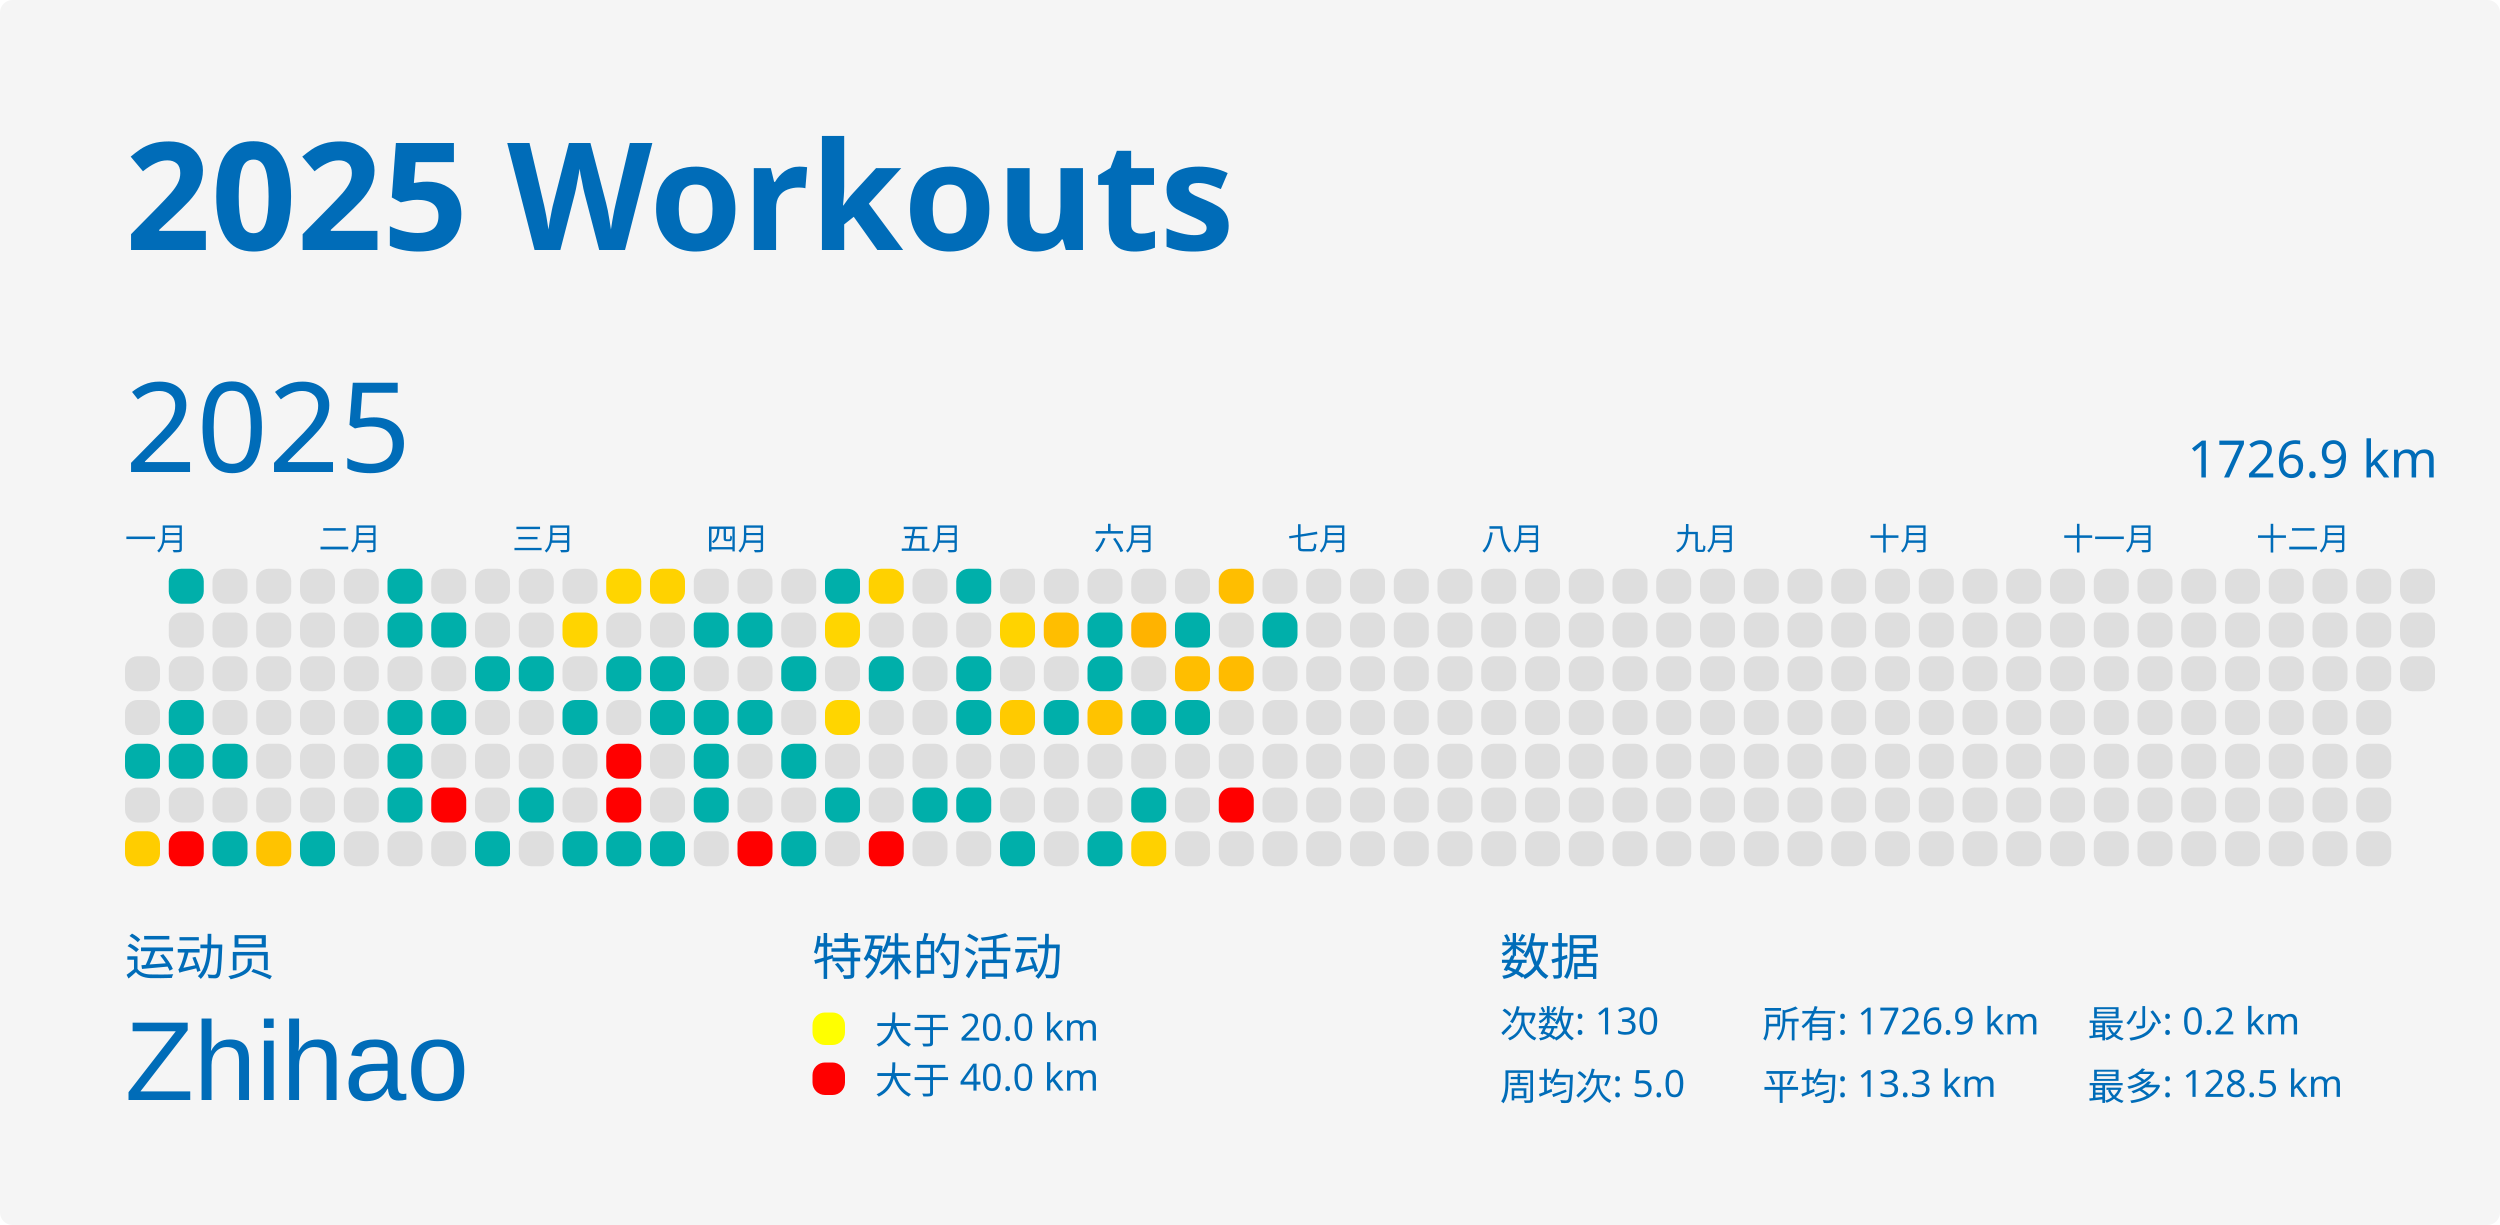
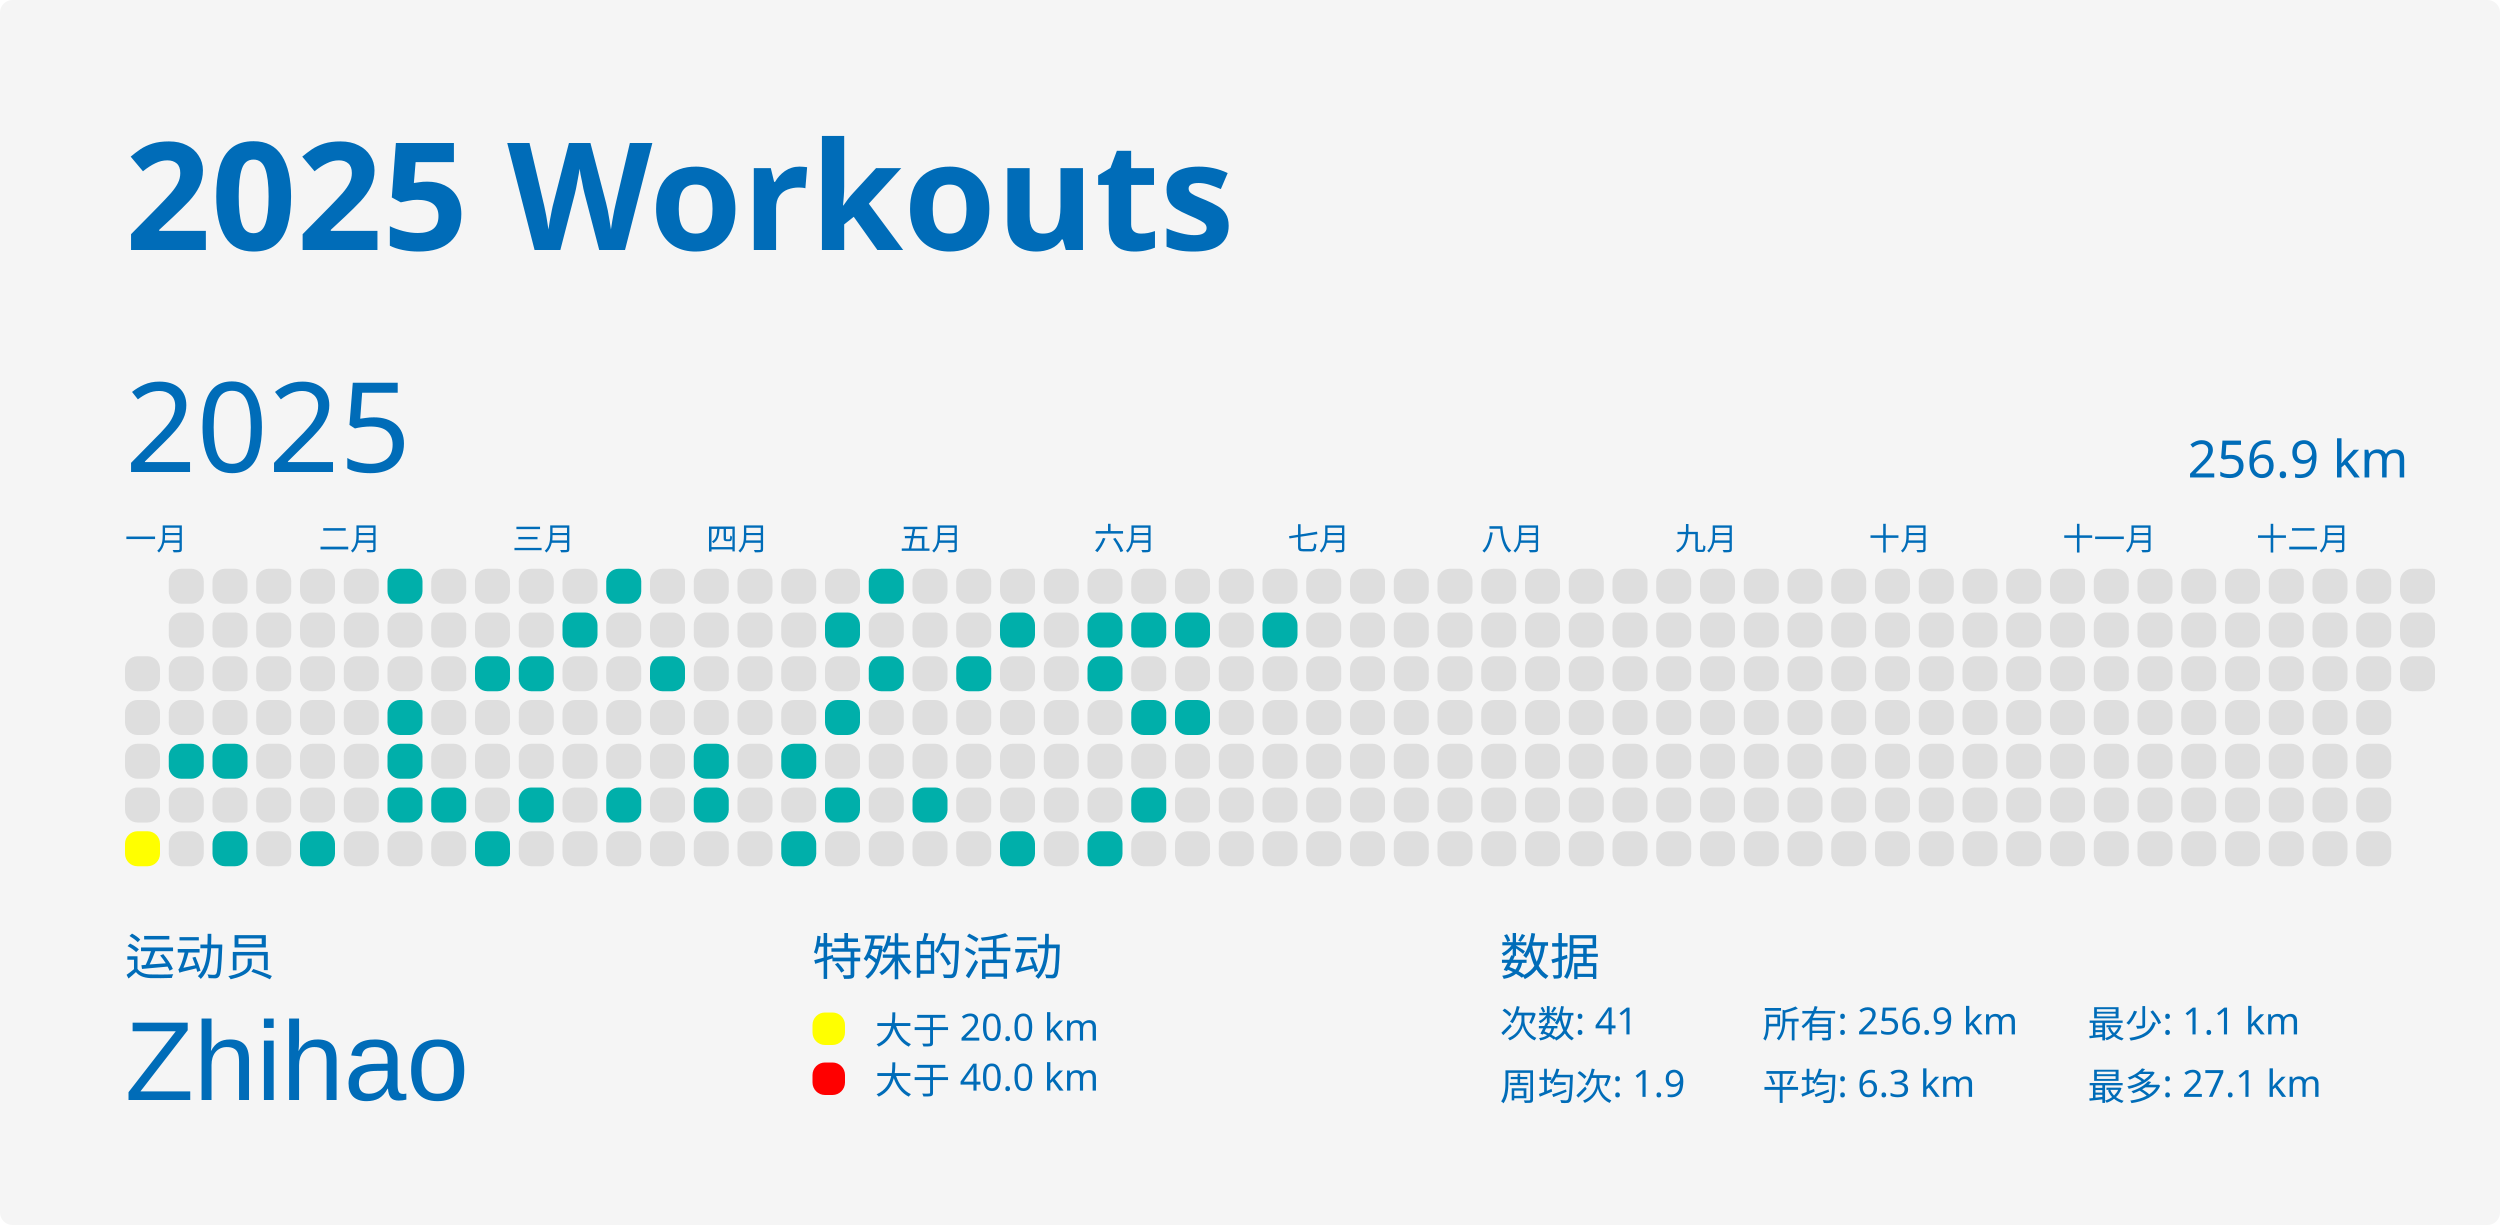
<svg xmlns="http://www.w3.org/2000/svg" baseProfile="full" height="98mm" version="1.1" viewBox="0,0,200,98" width="200mm">
  <defs />
  <rect fill="#f5f5f5" height="98" rx="1" ry="1" width="200" x="0" y="0" />
  <text fill="#006cb8" style="font-size:12px; font-family:MGI-Regular; font-weight:bold;" x="10" y="20">2025 Workouts</text>
  <text fill="#006cb8" style="font-size:4px; font-family:MGI-Regular" x="10" y="78">运动员</text>
  <text fill="#006cb8" style="font-size:9px; font-family:Arial" x="10" y="88">Zhihao</text>
  <text fill="#006cb8" style="font-size:4px; font-family:MGI-Regular" x="65" y="78">特殊的活动</text>
  <rect fill="yellow" height="2.6" rx="1" ry="1" width="2.6" x="65" y="81" />
  <text fill="#006cb8" style="font-size:3px; font-family:MGI-Regular" x="70" y="83.5">大于 20.0 km</text>
  <rect fill="red" height="2.6" rx="1" ry="1" width="2.6" x="65" y="85" />
  <text fill="#006cb8" style="font-size:3px; font-family:MGI-Regular" x="70" y="87.5">大于 40.0 km</text>
  <text fill="#006cb8" style="font-size:4px; font-family:MGI-Regular" x="120" y="78">数据</text>
-   <text fill="#006cb8" style="font-size:3px; font-family:MGI-Regular" x="120" y="83">次数: 130</text>
-   <text fill="#006cb8" style="font-size:3px; font-family:MGI-Regular" x="120" y="88">周均次: 5.0</text>
-   <text fill="#006cb8" style="font-size:3px; font-family:MGI-Regular" x="141" y="83">所有: 1726.9 km</text>
-   <text fill="#006cb8" style="font-size:3px; font-family:MGI-Regular" x="141" y="88">平均: 13.3 km</text>
-   <text fill="#006cb8" style="font-size:3px; font-family:MGI-Regular" x="167" y="83">最少: 0.2 km</text>
-   <text fill="#006cb8" style="font-size:3px; font-family:MGI-Regular" x="167" y="88">最多: 128.5 km</text>
+   <text fill="#006cb8" style="font-size:3px; font-family:MGI-Regular" x="120" y="83">次数: 41</text>
+   <text fill="#006cb8" style="font-size:3px; font-family:MGI-Regular" x="120" y="88">周均次: 1.9</text>
+   <text fill="#006cb8" style="font-size:3px; font-family:MGI-Regular" x="141" y="83">所有: 256.9 km</text>
+   <text fill="#006cb8" style="font-size:3px; font-family:MGI-Regular" x="141" y="88">平均: 6.3 km</text>
+   <text fill="#006cb8" style="font-size:3px; font-family:MGI-Regular" x="167" y="83">最少: 1.1 km</text>
+   <text fill="#006cb8" style="font-size:3px; font-family:MGI-Regular" x="167" y="88">最多: 27.1 km</text>
  <text dominant-baseline="hanging" fill="#006cb8" style="font-size:10.0px; font-family:MGI-Regular;" x="10" y="30">2025</text>
-   <text dominant-baseline="hanging" fill="#006cb8" style="font-size:4.125px; font-family:MGI-Regular;" x="175" y="35">1726.9 km</text>
+   <text dominant-baseline="hanging" fill="#006cb8" style="font-size:4.125px; font-family:MGI-Regular;" x="175" y="35">256.9 km</text>
  <text fill="#006cb8" style="font-size:2.5px; font-family:MGI-Regular" x="10.0" y="44">一月</text>
  <text fill="#006cb8" style="font-size:2.5px; font-family:MGI-Regular" x="25.5" y="44">二月</text>
  <text fill="#006cb8" style="font-size:2.5px; font-family:MGI-Regular" x="41.0" y="44">三月</text>
  <text fill="#006cb8" style="font-size:2.5px; font-family:MGI-Regular" x="56.5" y="44">四月</text>
  <text fill="#006cb8" style="font-size:2.5px; font-family:MGI-Regular" x="72.0" y="44">五月</text>
  <text fill="#006cb8" style="font-size:2.5px; font-family:MGI-Regular" x="87.5" y="44">六月</text>
  <text fill="#006cb8" style="font-size:2.5px; font-family:MGI-Regular" x="103.0" y="44">七月</text>
  <text fill="#006cb8" style="font-size:2.5px; font-family:MGI-Regular" x="118.5" y="44">八月</text>
  <text fill="#006cb8" style="font-size:2.5px; font-family:MGI-Regular" x="134.0" y="44">九月</text>
  <text fill="#006cb8" style="font-size:2.5px; font-family:MGI-Regular" x="149.5" y="44">十月</text>
  <text fill="#006cb8" style="font-size:2.5px; font-family:MGI-Regular" x="165.0" y="44">十一月</text>
  <text fill="#006cb8" style="font-size:2.5px; font-family:MGI-Regular" x="180.5" y="44">十二月</text>
  <rect fill="#dedede" height="2.8" rx="1" ry="1" width="2.8" x="10.0" y="52.5" />
  <rect fill="#dedede" height="2.8" rx="1" ry="1" width="2.8" x="10.0" y="56.0" />
-   <rect fill="#00afaa" height="2.8" rx="1" ry="1" width="2.8" x="10.0" y="59.5" />
+   <rect fill="#dedede" height="2.8" rx="1" ry="1" width="2.8" x="10.0" y="59.5" />
  <rect fill="#dedede" height="2.8" rx="1" ry="1" width="2.8" x="10.0" y="63.0" />
-   <rect fill="#ffcd00" height="2.8" rx="1" ry="1" width="2.8" x="10.0" y="66.5" />
-   <rect fill="#00afaa" height="2.8" rx="1" ry="1" width="2.8" x="13.5" y="45.5" />
+   <rect fill="yellow" height="2.8" rx="1" ry="1" width="2.8" x="10.0" y="66.5" />
+   <rect fill="#dedede" height="2.8" rx="1" ry="1" width="2.8" x="13.5" y="45.5" />
  <rect fill="#dedede" height="2.8" rx="1" ry="1" width="2.8" x="13.5" y="49.0" />
  <rect fill="#dedede" height="2.8" rx="1" ry="1" width="2.8" x="13.5" y="52.5" />
-   <rect fill="#00afaa" height="2.8" rx="1" ry="1" width="2.8" x="13.5" y="56.0" />
-   <rect fill="#00afaa" height="2.8" rx="1" ry="1" width="2.8" x="13.5" y="59.5" />
+   <rect fill="#dedede" height="2.8" rx="1" ry="1" width="2.8" x="13.5" y="56.0" />
+   <rect fill="#00AFAA" height="2.8" rx="1" ry="1" width="2.8" x="13.5" y="59.5" />
  <rect fill="#dedede" height="2.8" rx="1" ry="1" width="2.8" x="13.5" y="63.0" />
-   <rect fill="red" height="2.8" rx="1" ry="1" width="2.8" x="13.5" y="66.5" />
+   <rect fill="#dedede" height="2.8" rx="1" ry="1" width="2.8" x="13.5" y="66.5" />
  <rect fill="#dedede" height="2.8" rx="1" ry="1" width="2.8" x="17.0" y="45.5" />
  <rect fill="#dedede" height="2.8" rx="1" ry="1" width="2.8" x="17.0" y="49.0" />
  <rect fill="#dedede" height="2.8" rx="1" ry="1" width="2.8" x="17.0" y="52.5" />
  <rect fill="#dedede" height="2.8" rx="1" ry="1" width="2.8" x="17.0" y="56.0" />
-   <rect fill="#00afaa" height="2.8" rx="1" ry="1" width="2.8" x="17.0" y="59.5" />
+   <rect fill="#00AFAA" height="2.8" rx="1" ry="1" width="2.8" x="17.0" y="59.5" />
  <rect fill="#dedede" height="2.8" rx="1" ry="1" width="2.8" x="17.0" y="63.0" />
-   <rect fill="#00afaa" height="2.8" rx="1" ry="1" width="2.8" x="17.0" y="66.5" />
+   <rect fill="#00AFAA" height="2.8" rx="1" ry="1" width="2.8" x="17.0" y="66.5" />
  <rect fill="#dedede" height="2.8" rx="1" ry="1" width="2.8" x="20.5" y="45.5" />
  <rect fill="#dedede" height="2.8" rx="1" ry="1" width="2.8" x="20.5" y="49.0" />
  <rect fill="#dedede" height="2.8" rx="1" ry="1" width="2.8" x="20.5" y="52.5" />
  <rect fill="#dedede" height="2.8" rx="1" ry="1" width="2.8" x="20.5" y="56.0" />
  <rect fill="#dedede" height="2.8" rx="1" ry="1" width="2.8" x="20.5" y="59.5" />
  <rect fill="#dedede" height="2.8" rx="1" ry="1" width="2.8" x="20.5" y="63.0" />
-   <rect fill="#ffc300" height="2.8" rx="1" ry="1" width="2.8" x="20.5" y="66.5" />
+   <rect fill="#dedede" height="2.8" rx="1" ry="1" width="2.8" x="20.5" y="66.5" />
  <rect fill="#dedede" height="2.8" rx="1" ry="1" width="2.8" x="24.0" y="45.5" />
  <rect fill="#dedede" height="2.8" rx="1" ry="1" width="2.8" x="24.0" y="49.0" />
  <rect fill="#dedede" height="2.8" rx="1" ry="1" width="2.8" x="24.0" y="52.5" />
  <rect fill="#dedede" height="2.8" rx="1" ry="1" width="2.8" x="24.0" y="56.0" />
  <rect fill="#dedede" height="2.8" rx="1" ry="1" width="2.8" x="24.0" y="59.5" />
  <rect fill="#dedede" height="2.8" rx="1" ry="1" width="2.8" x="24.0" y="63.0" />
-   <rect fill="#00afaa" height="2.8" rx="1" ry="1" width="2.8" x="24.0" y="66.5" />
+   <rect fill="#00AFAA" height="2.8" rx="1" ry="1" width="2.8" x="24.0" y="66.5" />
  <rect fill="#dedede" height="2.8" rx="1" ry="1" width="2.8" x="27.5" y="45.5" />
  <rect fill="#dedede" height="2.8" rx="1" ry="1" width="2.8" x="27.5" y="49.0" />
  <rect fill="#dedede" height="2.8" rx="1" ry="1" width="2.8" x="27.5" y="52.5" />
  <rect fill="#dedede" height="2.8" rx="1" ry="1" width="2.8" x="27.5" y="56.0" />
  <rect fill="#dedede" height="2.8" rx="1" ry="1" width="2.8" x="27.5" y="59.5" />
  <rect fill="#dedede" height="2.8" rx="1" ry="1" width="2.8" x="27.5" y="63.0" />
  <rect fill="#dedede" height="2.8" rx="1" ry="1" width="2.8" x="27.5" y="66.5" />
-   <rect fill="#00afaa" height="2.8" rx="1" ry="1" width="2.8" x="31.0" y="45.5" />
-   <rect fill="#00afaa" height="2.8" rx="1" ry="1" width="2.8" x="31.0" y="49.0" />
+   <rect fill="#00AFAA" height="2.8" rx="1" ry="1" width="2.8" x="31.0" y="45.5" />
+   <rect fill="#dedede" height="2.8" rx="1" ry="1" width="2.8" x="31.0" y="49.0" />
  <rect fill="#dedede" height="2.8" rx="1" ry="1" width="2.8" x="31.0" y="52.5" />
-   <rect fill="#00afaa" height="2.8" rx="1" ry="1" width="2.8" x="31.0" y="56.0" />
-   <rect fill="#00afaa" height="2.8" rx="1" ry="1" width="2.8" x="31.0" y="59.5" />
-   <rect fill="#00afaa" height="2.8" rx="1" ry="1" width="2.8" x="31.0" y="63.0" />
+   <rect fill="#00AFAA" height="2.8" rx="1" ry="1" width="2.8" x="31.0" y="56.0" />
+   <rect fill="#00AFAA" height="2.8" rx="1" ry="1" width="2.8" x="31.0" y="59.5" />
+   <rect fill="#00AFAA" height="2.8" rx="1" ry="1" width="2.8" x="31.0" y="63.0" />
  <rect fill="#dedede" height="2.8" rx="1" ry="1" width="2.8" x="31.0" y="66.5" />
  <rect fill="#dedede" height="2.8" rx="1" ry="1" width="2.8" x="34.5" y="45.5" />
-   <rect fill="#00afaa" height="2.8" rx="1" ry="1" width="2.8" x="34.5" y="49.0" />
+   <rect fill="#dedede" height="2.8" rx="1" ry="1" width="2.8" x="34.5" y="49.0" />
  <rect fill="#dedede" height="2.8" rx="1" ry="1" width="2.8" x="34.5" y="52.5" />
-   <rect fill="#00afaa" height="2.8" rx="1" ry="1" width="2.8" x="34.5" y="56.0" />
+   <rect fill="#dedede" height="2.8" rx="1" ry="1" width="2.8" x="34.5" y="56.0" />
  <rect fill="#dedede" height="2.8" rx="1" ry="1" width="2.8" x="34.5" y="59.5" />
-   <rect fill="red" height="2.8" rx="1" ry="1" width="2.8" x="34.5" y="63.0" />
+   <rect fill="#00AFAA" height="2.8" rx="1" ry="1" width="2.8" x="34.5" y="63.0" />
  <rect fill="#dedede" height="2.8" rx="1" ry="1" width="2.8" x="34.5" y="66.5" />
  <rect fill="#dedede" height="2.8" rx="1" ry="1" width="2.8" x="38.0" y="45.5" />
  <rect fill="#dedede" height="2.8" rx="1" ry="1" width="2.8" x="38.0" y="49.0" />
-   <rect fill="#00afaa" height="2.8" rx="1" ry="1" width="2.8" x="38.0" y="52.5" />
+   <rect fill="#00AFAA" height="2.8" rx="1" ry="1" width="2.8" x="38.0" y="52.5" />
  <rect fill="#dedede" height="2.8" rx="1" ry="1" width="2.8" x="38.0" y="56.0" />
  <rect fill="#dedede" height="2.8" rx="1" ry="1" width="2.8" x="38.0" y="59.5" />
  <rect fill="#dedede" height="2.8" rx="1" ry="1" width="2.8" x="38.0" y="63.0" />
-   <rect fill="#00afaa" height="2.8" rx="1" ry="1" width="2.8" x="38.0" y="66.5" />
+   <rect fill="#00AFAA" height="2.8" rx="1" ry="1" width="2.8" x="38.0" y="66.5" />
  <rect fill="#dedede" height="2.8" rx="1" ry="1" width="2.8" x="41.5" y="45.5" />
  <rect fill="#dedede" height="2.8" rx="1" ry="1" width="2.8" x="41.5" y="49.0" />
-   <rect fill="#00afaa" height="2.8" rx="1" ry="1" width="2.8" x="41.5" y="52.5" />
+   <rect fill="#00AFAA" height="2.8" rx="1" ry="1" width="2.8" x="41.5" y="52.5" />
  <rect fill="#dedede" height="2.8" rx="1" ry="1" width="2.8" x="41.5" y="56.0" />
  <rect fill="#dedede" height="2.8" rx="1" ry="1" width="2.8" x="41.5" y="59.5" />
-   <rect fill="#00afaa" height="2.8" rx="1" ry="1" width="2.8" x="41.5" y="63.0" />
+   <rect fill="#00AFAA" height="2.8" rx="1" ry="1" width="2.8" x="41.5" y="63.0" />
  <rect fill="#dedede" height="2.8" rx="1" ry="1" width="2.8" x="41.5" y="66.5" />
  <rect fill="#dedede" height="2.8" rx="1" ry="1" width="2.8" x="45.0" y="45.5" />
-   <rect fill="#ffd400" height="2.8" rx="1" ry="1" width="2.8" x="45.0" y="49.0" />
+   <rect fill="#00AFAA" height="2.8" rx="1" ry="1" width="2.8" x="45.0" y="49.0" />
  <rect fill="#dedede" height="2.8" rx="1" ry="1" width="2.8" x="45.0" y="52.5" />
-   <rect fill="#00afaa" height="2.8" rx="1" ry="1" width="2.8" x="45.0" y="56.0" />
+   <rect fill="#dedede" height="2.8" rx="1" ry="1" width="2.8" x="45.0" y="56.0" />
  <rect fill="#dedede" height="2.8" rx="1" ry="1" width="2.8" x="45.0" y="59.5" />
  <rect fill="#dedede" height="2.8" rx="1" ry="1" width="2.8" x="45.0" y="63.0" />
-   <rect fill="#00afaa" height="2.8" rx="1" ry="1" width="2.8" x="45.0" y="66.5" />
-   <rect fill="#ffd500" height="2.8" rx="1" ry="1" width="2.8" x="48.5" y="45.5" />
+   <rect fill="#dedede" height="2.8" rx="1" ry="1" width="2.8" x="45.0" y="66.5" />
+   <rect fill="#00AFAA" height="2.8" rx="1" ry="1" width="2.8" x="48.5" y="45.5" />
  <rect fill="#dedede" height="2.8" rx="1" ry="1" width="2.8" x="48.5" y="49.0" />
-   <rect fill="#00afaa" height="2.8" rx="1" ry="1" width="2.8" x="48.5" y="52.5" />
+   <rect fill="#dedede" height="2.8" rx="1" ry="1" width="2.8" x="48.5" y="52.5" />
  <rect fill="#dedede" height="2.8" rx="1" ry="1" width="2.8" x="48.5" y="56.0" />
-   <rect fill="red" height="2.8" rx="1" ry="1" width="2.8" x="48.5" y="59.5" />
-   <rect fill="red" height="2.8" rx="1" ry="1" width="2.8" x="48.5" y="63.0" />
-   <rect fill="#00afaa" height="2.8" rx="1" ry="1" width="2.8" x="48.5" y="66.5" />
-   <rect fill="#ffd200" height="2.8" rx="1" ry="1" width="2.8" x="52.0" y="45.5" />
+   <rect fill="#dedede" height="2.8" rx="1" ry="1" width="2.8" x="48.5" y="59.5" />
+   <rect fill="#00AFAA" height="2.8" rx="1" ry="1" width="2.8" x="48.5" y="63.0" />
+   <rect fill="#dedede" height="2.8" rx="1" ry="1" width="2.8" x="48.5" y="66.5" />
+   <rect fill="#dedede" height="2.8" rx="1" ry="1" width="2.8" x="52.0" y="45.5" />
  <rect fill="#dedede" height="2.8" rx="1" ry="1" width="2.8" x="52.0" y="49.0" />
-   <rect fill="#00afaa" height="2.8" rx="1" ry="1" width="2.8" x="52.0" y="52.5" />
-   <rect fill="#00afaa" height="2.8" rx="1" ry="1" width="2.8" x="52.0" y="56.0" />
+   <rect fill="#00AFAA" height="2.8" rx="1" ry="1" width="2.8" x="52.0" y="52.5" />
+   <rect fill="#dedede" height="2.8" rx="1" ry="1" width="2.8" x="52.0" y="56.0" />
  <rect fill="#dedede" height="2.8" rx="1" ry="1" width="2.8" x="52.0" y="59.5" />
  <rect fill="#dedede" height="2.8" rx="1" ry="1" width="2.8" x="52.0" y="63.0" />
-   <rect fill="#00afaa" height="2.8" rx="1" ry="1" width="2.8" x="52.0" y="66.5" />
+   <rect fill="#dedede" height="2.8" rx="1" ry="1" width="2.8" x="52.0" y="66.5" />
  <rect fill="#dedede" height="2.8" rx="1" ry="1" width="2.8" x="55.5" y="45.5" />
-   <rect fill="#00afaa" height="2.8" rx="1" ry="1" width="2.8" x="55.5" y="49.0" />
+   <rect fill="#dedede" height="2.8" rx="1" ry="1" width="2.8" x="55.5" y="49.0" />
  <rect fill="#dedede" height="2.8" rx="1" ry="1" width="2.8" x="55.5" y="52.5" />
-   <rect fill="#00afaa" height="2.8" rx="1" ry="1" width="2.8" x="55.5" y="56.0" />
-   <rect fill="#00afaa" height="2.8" rx="1" ry="1" width="2.8" x="55.5" y="59.5" />
-   <rect fill="#00afaa" height="2.8" rx="1" ry="1" width="2.8" x="55.5" y="63.0" />
+   <rect fill="#dedede" height="2.8" rx="1" ry="1" width="2.8" x="55.5" y="56.0" />
+   <rect fill="#00AFAA" height="2.8" rx="1" ry="1" width="2.8" x="55.5" y="59.5" />
+   <rect fill="#00AFAA" height="2.8" rx="1" ry="1" width="2.8" x="55.5" y="63.0" />
  <rect fill="#dedede" height="2.8" rx="1" ry="1" width="2.8" x="55.5" y="66.5" />
  <rect fill="#dedede" height="2.8" rx="1" ry="1" width="2.8" x="59.0" y="45.5" />
-   <rect fill="#00afaa" height="2.8" rx="1" ry="1" width="2.8" x="59.0" y="49.0" />
+   <rect fill="#dedede" height="2.8" rx="1" ry="1" width="2.8" x="59.0" y="49.0" />
  <rect fill="#dedede" height="2.8" rx="1" ry="1" width="2.8" x="59.0" y="52.5" />
-   <rect fill="#00afaa" height="2.8" rx="1" ry="1" width="2.8" x="59.0" y="56.0" />
+   <rect fill="#dedede" height="2.8" rx="1" ry="1" width="2.8" x="59.0" y="56.0" />
  <rect fill="#dedede" height="2.8" rx="1" ry="1" width="2.8" x="59.0" y="59.5" />
  <rect fill="#dedede" height="2.8" rx="1" ry="1" width="2.8" x="59.0" y="63.0" />
-   <rect fill="red" height="2.8" rx="1" ry="1" width="2.8" x="59.0" y="66.5" />
+   <rect fill="#dedede" height="2.8" rx="1" ry="1" width="2.8" x="59.0" y="66.5" />
  <rect fill="#dedede" height="2.8" rx="1" ry="1" width="2.8" x="62.5" y="45.5" />
  <rect fill="#dedede" height="2.8" rx="1" ry="1" width="2.8" x="62.5" y="49.0" />
-   <rect fill="#00afaa" height="2.8" rx="1" ry="1" width="2.8" x="62.5" y="52.5" />
+   <rect fill="#dedede" height="2.8" rx="1" ry="1" width="2.8" x="62.5" y="52.5" />
  <rect fill="#dedede" height="2.8" rx="1" ry="1" width="2.8" x="62.5" y="56.0" />
-   <rect fill="#00afaa" height="2.8" rx="1" ry="1" width="2.8" x="62.5" y="59.5" />
+   <rect fill="#00AFAA" height="2.8" rx="1" ry="1" width="2.8" x="62.5" y="59.5" />
  <rect fill="#dedede" height="2.8" rx="1" ry="1" width="2.8" x="62.5" y="63.0" />
-   <rect fill="#00afaa" height="2.8" rx="1" ry="1" width="2.8" x="62.5" y="66.5" />
-   <rect fill="#00afaa" height="2.8" rx="1" ry="1" width="2.8" x="66.0" y="45.5" />
-   <rect fill="#ffd500" height="2.8" rx="1" ry="1" width="2.8" x="66.0" y="49.0" />
+   <rect fill="#00AFAA" height="2.8" rx="1" ry="1" width="2.8" x="62.5" y="66.5" />
+   <rect fill="#dedede" height="2.8" rx="1" ry="1" width="2.8" x="66.0" y="45.5" />
+   <rect fill="#00AFAA" height="2.8" rx="1" ry="1" width="2.8" x="66.0" y="49.0" />
  <rect fill="#dedede" height="2.8" rx="1" ry="1" width="2.8" x="66.0" y="52.5" />
-   <rect fill="#ffd500" height="2.8" rx="1" ry="1" width="2.8" x="66.0" y="56.0" />
+   <rect fill="#00AFAA" height="2.8" rx="1" ry="1" width="2.8" x="66.0" y="56.0" />
  <rect fill="#dedede" height="2.8" rx="1" ry="1" width="2.8" x="66.0" y="59.5" />
-   <rect fill="#00afaa" height="2.8" rx="1" ry="1" width="2.8" x="66.0" y="63.0" />
+   <rect fill="#00AFAA" height="2.8" rx="1" ry="1" width="2.8" x="66.0" y="63.0" />
  <rect fill="#dedede" height="2.8" rx="1" ry="1" width="2.8" x="66.0" y="66.5" />
-   <rect fill="#ffd100" height="2.8" rx="1" ry="1" width="2.8" x="69.5" y="45.5" />
+   <rect fill="#00AFAA" height="2.8" rx="1" ry="1" width="2.8" x="69.5" y="45.5" />
  <rect fill="#dedede" height="2.8" rx="1" ry="1" width="2.8" x="69.5" y="49.0" />
-   <rect fill="#00afaa" height="2.8" rx="1" ry="1" width="2.8" x="69.5" y="52.5" />
+   <rect fill="#00AFAA" height="2.8" rx="1" ry="1" width="2.8" x="69.5" y="52.5" />
  <rect fill="#dedede" height="2.8" rx="1" ry="1" width="2.8" x="69.5" y="56.0" />
  <rect fill="#dedede" height="2.8" rx="1" ry="1" width="2.8" x="69.5" y="59.5" />
  <rect fill="#dedede" height="2.8" rx="1" ry="1" width="2.8" x="69.5" y="63.0" />
-   <rect fill="red" height="2.8" rx="1" ry="1" width="2.8" x="69.5" y="66.5" />
+   <rect fill="#dedede" height="2.8" rx="1" ry="1" width="2.8" x="69.5" y="66.5" />
  <rect fill="#dedede" height="2.8" rx="1" ry="1" width="2.8" x="73.0" y="45.5" />
  <rect fill="#dedede" height="2.8" rx="1" ry="1" width="2.8" x="73.0" y="49.0" />
  <rect fill="#dedede" height="2.8" rx="1" ry="1" width="2.8" x="73.0" y="52.5" />
  <rect fill="#dedede" height="2.8" rx="1" ry="1" width="2.8" x="73.0" y="56.0" />
  <rect fill="#dedede" height="2.8" rx="1" ry="1" width="2.8" x="73.0" y="59.5" />
-   <rect fill="#00afaa" height="2.8" rx="1" ry="1" width="2.8" x="73.0" y="63.0" />
+   <rect fill="#00AFAA" height="2.8" rx="1" ry="1" width="2.8" x="73.0" y="63.0" />
  <rect fill="#dedede" height="2.8" rx="1" ry="1" width="2.8" x="73.0" y="66.5" />
-   <rect fill="#00afaa" height="2.8" rx="1" ry="1" width="2.8" x="76.5" y="45.5" />
+   <rect fill="#dedede" height="2.8" rx="1" ry="1" width="2.8" x="76.5" y="45.5" />
  <rect fill="#dedede" height="2.8" rx="1" ry="1" width="2.8" x="76.5" y="49.0" />
-   <rect fill="#00afaa" height="2.8" rx="1" ry="1" width="2.8" x="76.5" y="52.5" />
-   <rect fill="#00afaa" height="2.8" rx="1" ry="1" width="2.8" x="76.5" y="56.0" />
+   <rect fill="#00AFAA" height="2.8" rx="1" ry="1" width="2.8" x="76.5" y="52.5" />
+   <rect fill="#dedede" height="2.8" rx="1" ry="1" width="2.8" x="76.5" y="56.0" />
  <rect fill="#dedede" height="2.8" rx="1" ry="1" width="2.8" x="76.5" y="59.5" />
-   <rect fill="#00afaa" height="2.8" rx="1" ry="1" width="2.8" x="76.5" y="63.0" />
+   <rect fill="#dedede" height="2.8" rx="1" ry="1" width="2.8" x="76.5" y="63.0" />
  <rect fill="#dedede" height="2.8" rx="1" ry="1" width="2.8" x="76.5" y="66.5" />
  <rect fill="#dedede" height="2.8" rx="1" ry="1" width="2.8" x="80.0" y="45.5" />
-   <rect fill="#ffd300" height="2.8" rx="1" ry="1" width="2.8" x="80.0" y="49.0" />
+   <rect fill="#00AFAA" height="2.8" rx="1" ry="1" width="2.8" x="80.0" y="49.0" />
  <rect fill="#dedede" height="2.8" rx="1" ry="1" width="2.8" x="80.0" y="52.5" />
-   <rect fill="#ffca00" height="2.8" rx="1" ry="1" width="2.8" x="80.0" y="56.0" />
+   <rect fill="#dedede" height="2.8" rx="1" ry="1" width="2.8" x="80.0" y="56.0" />
  <rect fill="#dedede" height="2.8" rx="1" ry="1" width="2.8" x="80.0" y="59.5" />
  <rect fill="#dedede" height="2.8" rx="1" ry="1" width="2.8" x="80.0" y="63.0" />
-   <rect fill="#00afaa" height="2.8" rx="1" ry="1" width="2.8" x="80.0" y="66.5" />
+   <rect fill="#00AFAA" height="2.8" rx="1" ry="1" width="2.8" x="80.0" y="66.5" />
  <rect fill="#dedede" height="2.8" rx="1" ry="1" width="2.8" x="83.5" y="45.5" />
-   <rect fill="#ffbe00" height="2.8" rx="1" ry="1" width="2.8" x="83.5" y="49.0" />
+   <rect fill="#dedede" height="2.8" rx="1" ry="1" width="2.8" x="83.5" y="49.0" />
  <rect fill="#dedede" height="2.8" rx="1" ry="1" width="2.8" x="83.5" y="52.5" />
-   <rect fill="#00afaa" height="2.8" rx="1" ry="1" width="2.8" x="83.5" y="56.0" />
+   <rect fill="#dedede" height="2.8" rx="1" ry="1" width="2.8" x="83.5" y="56.0" />
  <rect fill="#dedede" height="2.8" rx="1" ry="1" width="2.8" x="83.5" y="59.5" />
  <rect fill="#dedede" height="2.8" rx="1" ry="1" width="2.8" x="83.5" y="63.0" />
  <rect fill="#dedede" height="2.8" rx="1" ry="1" width="2.8" x="83.5" y="66.5" />
  <rect fill="#dedede" height="2.8" rx="1" ry="1" width="2.8" x="87.0" y="45.5" />
-   <rect fill="#00afaa" height="2.8" rx="1" ry="1" width="2.8" x="87.0" y="49.0" />
-   <rect fill="#00afaa" height="2.8" rx="1" ry="1" width="2.8" x="87.0" y="52.5" />
-   <rect fill="#ffc300" height="2.8" rx="1" ry="1" width="2.8" x="87.0" y="56.0" />
+   <rect fill="#00AFAA" height="2.8" rx="1" ry="1" width="2.8" x="87.0" y="49.0" />
+   <rect fill="#00AFAA" height="2.8" rx="1" ry="1" width="2.8" x="87.0" y="52.5" />
+   <rect fill="#dedede" height="2.8" rx="1" ry="1" width="2.8" x="87.0" y="56.0" />
  <rect fill="#dedede" height="2.8" rx="1" ry="1" width="2.8" x="87.0" y="59.5" />
  <rect fill="#dedede" height="2.8" rx="1" ry="1" width="2.8" x="87.0" y="63.0" />
-   <rect fill="#00afaa" height="2.8" rx="1" ry="1" width="2.8" x="87.0" y="66.5" />
+   <rect fill="#00AFAA" height="2.8" rx="1" ry="1" width="2.8" x="87.0" y="66.5" />
  <rect fill="#dedede" height="2.8" rx="1" ry="1" width="2.8" x="90.5" y="45.5" />
-   <rect fill="#ffb300" height="2.8" rx="1" ry="1" width="2.8" x="90.5" y="49.0" />
+   <rect fill="#00AFAA" height="2.8" rx="1" ry="1" width="2.8" x="90.5" y="49.0" />
  <rect fill="#dedede" height="2.8" rx="1" ry="1" width="2.8" x="90.5" y="52.5" />
-   <rect fill="#00afaa" height="2.8" rx="1" ry="1" width="2.8" x="90.5" y="56.0" />
+   <rect fill="#00AFAA" height="2.8" rx="1" ry="1" width="2.8" x="90.5" y="56.0" />
  <rect fill="#dedede" height="2.8" rx="1" ry="1" width="2.8" x="90.5" y="59.5" />
-   <rect fill="#00afaa" height="2.8" rx="1" ry="1" width="2.8" x="90.5" y="63.0" />
-   <rect fill="#ffd100" height="2.8" rx="1" ry="1" width="2.8" x="90.5" y="66.5" />
+   <rect fill="#00AFAA" height="2.8" rx="1" ry="1" width="2.8" x="90.5" y="63.0" />
+   <rect fill="#dedede" height="2.8" rx="1" ry="1" width="2.8" x="90.5" y="66.5" />
  <rect fill="#dedede" height="2.8" rx="1" ry="1" width="2.8" x="94.0" y="45.5" />
-   <rect fill="#00afaa" height="2.8" rx="1" ry="1" width="2.8" x="94.0" y="49.0" />
-   <rect fill="#ffbe00" height="2.8" rx="1" ry="1" width="2.8" x="94.0" y="52.5" />
-   <rect fill="#00afaa" height="2.8" rx="1" ry="1" width="2.8" x="94.0" y="56.0" />
+   <rect fill="#00AFAA" height="2.8" rx="1" ry="1" width="2.8" x="94.0" y="49.0" />
+   <rect fill="#dedede" height="2.8" rx="1" ry="1" width="2.8" x="94.0" y="52.5" />
+   <rect fill="#00AFAA" height="2.8" rx="1" ry="1" width="2.8" x="94.0" y="56.0" />
  <rect fill="#dedede" height="2.8" rx="1" ry="1" width="2.8" x="94.0" y="59.5" />
  <rect fill="#dedede" height="2.8" rx="1" ry="1" width="2.8" x="94.0" y="63.0" />
  <rect fill="#dedede" height="2.8" rx="1" ry="1" width="2.8" x="94.0" y="66.5" />
-   <rect fill="#ffbe00" height="2.8" rx="1" ry="1" width="2.8" x="97.5" y="45.5" />
+   <rect fill="#dedede" height="2.8" rx="1" ry="1" width="2.8" x="97.5" y="45.5" />
  <rect fill="#dedede" height="2.8" rx="1" ry="1" width="2.8" x="97.5" y="49.0" />
-   <rect fill="#ffbb00" height="2.8" rx="1" ry="1" width="2.8" x="97.5" y="52.5" />
+   <rect fill="#dedede" height="2.8" rx="1" ry="1" width="2.8" x="97.5" y="52.5" />
  <rect fill="#dedede" height="2.8" rx="1" ry="1" width="2.8" x="97.5" y="56.0" />
  <rect fill="#dedede" height="2.8" rx="1" ry="1" width="2.8" x="97.5" y="59.5" />
-   <rect fill="red" height="2.8" rx="1" ry="1" width="2.8" x="97.5" y="63.0" />
+   <rect fill="#dedede" height="2.8" rx="1" ry="1" width="2.8" x="97.5" y="63.0" />
  <rect fill="#dedede" height="2.8" rx="1" ry="1" width="2.8" x="97.5" y="66.5" />
  <rect fill="#dedede" height="2.8" rx="1" ry="1" width="2.8" x="101.0" y="45.5" />
-   <rect fill="#00afaa" height="2.8" rx="1" ry="1" width="2.8" x="101.0" y="49.0" />
+   <rect fill="#00AFAA" height="2.8" rx="1" ry="1" width="2.8" x="101.0" y="49.0" />
  <rect fill="#dedede" height="2.8" rx="1" ry="1" width="2.8" x="101.0" y="52.5" />
  <rect fill="#dedede" height="2.8" rx="1" ry="1" width="2.8" x="101.0" y="56.0" />
  <rect fill="#dedede" height="2.8" rx="1" ry="1" width="2.8" x="101.0" y="59.5" />
  <rect fill="#dedede" height="2.8" rx="1" ry="1" width="2.8" x="101.0" y="63.0" />
  <rect fill="#dedede" height="2.8" rx="1" ry="1" width="2.8" x="101.0" y="66.5" />
  <rect fill="#dedede" height="2.8" rx="1" ry="1" width="2.8" x="104.5" y="45.5" />
  <rect fill="#dedede" height="2.8" rx="1" ry="1" width="2.8" x="104.5" y="49.0" />
  <rect fill="#dedede" height="2.8" rx="1" ry="1" width="2.8" x="104.5" y="52.5" />
  <rect fill="#dedede" height="2.8" rx="1" ry="1" width="2.8" x="104.5" y="56.0" />
  <rect fill="#dedede" height="2.8" rx="1" ry="1" width="2.8" x="104.5" y="59.5" />
  <rect fill="#dedede" height="2.8" rx="1" ry="1" width="2.8" x="104.5" y="63.0" />
  <rect fill="#dedede" height="2.8" rx="1" ry="1" width="2.8" x="104.5" y="66.5" />
  <rect fill="#dedede" height="2.8" rx="1" ry="1" width="2.8" x="108.0" y="45.5" />
  <rect fill="#dedede" height="2.8" rx="1" ry="1" width="2.8" x="108.0" y="49.0" />
  <rect fill="#dedede" height="2.8" rx="1" ry="1" width="2.8" x="108.0" y="52.5" />
  <rect fill="#dedede" height="2.8" rx="1" ry="1" width="2.8" x="108.0" y="56.0" />
  <rect fill="#dedede" height="2.8" rx="1" ry="1" width="2.8" x="108.0" y="59.5" />
  <rect fill="#dedede" height="2.8" rx="1" ry="1" width="2.8" x="108.0" y="63.0" />
  <rect fill="#dedede" height="2.8" rx="1" ry="1" width="2.8" x="108.0" y="66.5" />
  <rect fill="#dedede" height="2.8" rx="1" ry="1" width="2.8" x="111.5" y="45.5" />
  <rect fill="#dedede" height="2.8" rx="1" ry="1" width="2.8" x="111.5" y="49.0" />
  <rect fill="#dedede" height="2.8" rx="1" ry="1" width="2.8" x="111.5" y="52.5" />
  <rect fill="#dedede" height="2.8" rx="1" ry="1" width="2.8" x="111.5" y="56.0" />
  <rect fill="#dedede" height="2.8" rx="1" ry="1" width="2.8" x="111.5" y="59.5" />
  <rect fill="#dedede" height="2.8" rx="1" ry="1" width="2.8" x="111.5" y="63.0" />
  <rect fill="#dedede" height="2.8" rx="1" ry="1" width="2.8" x="111.5" y="66.5" />
  <rect fill="#dedede" height="2.8" rx="1" ry="1" width="2.8" x="115.0" y="45.5" />
  <rect fill="#dedede" height="2.8" rx="1" ry="1" width="2.8" x="115.0" y="49.0" />
  <rect fill="#dedede" height="2.8" rx="1" ry="1" width="2.8" x="115.0" y="52.5" />
  <rect fill="#dedede" height="2.8" rx="1" ry="1" width="2.8" x="115.0" y="56.0" />
  <rect fill="#dedede" height="2.8" rx="1" ry="1" width="2.8" x="115.0" y="59.5" />
  <rect fill="#dedede" height="2.8" rx="1" ry="1" width="2.8" x="115.0" y="63.0" />
  <rect fill="#dedede" height="2.8" rx="1" ry="1" width="2.8" x="115.0" y="66.5" />
  <rect fill="#dedede" height="2.8" rx="1" ry="1" width="2.8" x="118.5" y="45.5" />
  <rect fill="#dedede" height="2.8" rx="1" ry="1" width="2.8" x="118.5" y="49.0" />
  <rect fill="#dedede" height="2.8" rx="1" ry="1" width="2.8" x="118.5" y="52.5" />
  <rect fill="#dedede" height="2.8" rx="1" ry="1" width="2.8" x="118.5" y="56.0" />
  <rect fill="#dedede" height="2.8" rx="1" ry="1" width="2.8" x="118.5" y="59.5" />
  <rect fill="#dedede" height="2.8" rx="1" ry="1" width="2.8" x="118.5" y="63.0" />
  <rect fill="#dedede" height="2.8" rx="1" ry="1" width="2.8" x="118.5" y="66.5" />
  <rect fill="#dedede" height="2.8" rx="1" ry="1" width="2.8" x="122.0" y="45.5" />
  <rect fill="#dedede" height="2.8" rx="1" ry="1" width="2.8" x="122.0" y="49.0" />
  <rect fill="#dedede" height="2.8" rx="1" ry="1" width="2.8" x="122.0" y="52.5" />
  <rect fill="#dedede" height="2.8" rx="1" ry="1" width="2.8" x="122.0" y="56.0" />
  <rect fill="#dedede" height="2.8" rx="1" ry="1" width="2.8" x="122.0" y="59.5" />
  <rect fill="#dedede" height="2.8" rx="1" ry="1" width="2.8" x="122.0" y="63.0" />
  <rect fill="#dedede" height="2.8" rx="1" ry="1" width="2.8" x="122.0" y="66.5" />
  <rect fill="#dedede" height="2.8" rx="1" ry="1" width="2.8" x="125.5" y="45.5" />
  <rect fill="#dedede" height="2.8" rx="1" ry="1" width="2.8" x="125.5" y="49.0" />
  <rect fill="#dedede" height="2.8" rx="1" ry="1" width="2.8" x="125.5" y="52.5" />
  <rect fill="#dedede" height="2.8" rx="1" ry="1" width="2.8" x="125.5" y="56.0" />
  <rect fill="#dedede" height="2.8" rx="1" ry="1" width="2.8" x="125.5" y="59.5" />
  <rect fill="#dedede" height="2.8" rx="1" ry="1" width="2.8" x="125.5" y="63.0" />
  <rect fill="#dedede" height="2.8" rx="1" ry="1" width="2.8" x="125.5" y="66.5" />
  <rect fill="#dedede" height="2.8" rx="1" ry="1" width="2.8" x="129.0" y="45.5" />
  <rect fill="#dedede" height="2.8" rx="1" ry="1" width="2.8" x="129.0" y="49.0" />
  <rect fill="#dedede" height="2.8" rx="1" ry="1" width="2.8" x="129.0" y="52.5" />
  <rect fill="#dedede" height="2.8" rx="1" ry="1" width="2.8" x="129.0" y="56.0" />
  <rect fill="#dedede" height="2.8" rx="1" ry="1" width="2.8" x="129.0" y="59.5" />
  <rect fill="#dedede" height="2.8" rx="1" ry="1" width="2.8" x="129.0" y="63.0" />
  <rect fill="#dedede" height="2.8" rx="1" ry="1" width="2.8" x="129.0" y="66.5" />
  <rect fill="#dedede" height="2.8" rx="1" ry="1" width="2.8" x="132.5" y="45.5" />
  <rect fill="#dedede" height="2.8" rx="1" ry="1" width="2.8" x="132.5" y="49.0" />
  <rect fill="#dedede" height="2.8" rx="1" ry="1" width="2.8" x="132.5" y="52.5" />
  <rect fill="#dedede" height="2.8" rx="1" ry="1" width="2.8" x="132.5" y="56.0" />
  <rect fill="#dedede" height="2.8" rx="1" ry="1" width="2.8" x="132.5" y="59.5" />
  <rect fill="#dedede" height="2.8" rx="1" ry="1" width="2.8" x="132.5" y="63.0" />
  <rect fill="#dedede" height="2.8" rx="1" ry="1" width="2.8" x="132.5" y="66.5" />
  <rect fill="#dedede" height="2.8" rx="1" ry="1" width="2.8" x="136.0" y="45.5" />
  <rect fill="#dedede" height="2.8" rx="1" ry="1" width="2.8" x="136.0" y="49.0" />
  <rect fill="#dedede" height="2.8" rx="1" ry="1" width="2.8" x="136.0" y="52.5" />
  <rect fill="#dedede" height="2.8" rx="1" ry="1" width="2.8" x="136.0" y="56.0" />
  <rect fill="#dedede" height="2.8" rx="1" ry="1" width="2.8" x="136.0" y="59.5" />
  <rect fill="#dedede" height="2.8" rx="1" ry="1" width="2.8" x="136.0" y="63.0" />
  <rect fill="#dedede" height="2.8" rx="1" ry="1" width="2.8" x="136.0" y="66.5" />
  <rect fill="#dedede" height="2.8" rx="1" ry="1" width="2.8" x="139.5" y="45.5" />
  <rect fill="#dedede" height="2.8" rx="1" ry="1" width="2.8" x="139.5" y="49.0" />
  <rect fill="#dedede" height="2.8" rx="1" ry="1" width="2.8" x="139.5" y="52.5" />
  <rect fill="#dedede" height="2.8" rx="1" ry="1" width="2.8" x="139.5" y="56.0" />
  <rect fill="#dedede" height="2.8" rx="1" ry="1" width="2.8" x="139.5" y="59.5" />
  <rect fill="#dedede" height="2.8" rx="1" ry="1" width="2.8" x="139.5" y="63.0" />
  <rect fill="#dedede" height="2.8" rx="1" ry="1" width="2.8" x="139.5" y="66.5" />
  <rect fill="#dedede" height="2.8" rx="1" ry="1" width="2.8" x="143.0" y="45.5" />
  <rect fill="#dedede" height="2.8" rx="1" ry="1" width="2.8" x="143.0" y="49.0" />
  <rect fill="#dedede" height="2.8" rx="1" ry="1" width="2.8" x="143.0" y="52.5" />
  <rect fill="#dedede" height="2.8" rx="1" ry="1" width="2.8" x="143.0" y="56.0" />
  <rect fill="#dedede" height="2.8" rx="1" ry="1" width="2.8" x="143.0" y="59.5" />
  <rect fill="#dedede" height="2.8" rx="1" ry="1" width="2.8" x="143.0" y="63.0" />
  <rect fill="#dedede" height="2.8" rx="1" ry="1" width="2.8" x="143.0" y="66.5" />
  <rect fill="#dedede" height="2.8" rx="1" ry="1" width="2.8" x="146.5" y="45.5" />
  <rect fill="#dedede" height="2.8" rx="1" ry="1" width="2.8" x="146.5" y="49.0" />
  <rect fill="#dedede" height="2.8" rx="1" ry="1" width="2.8" x="146.5" y="52.5" />
  <rect fill="#dedede" height="2.8" rx="1" ry="1" width="2.8" x="146.5" y="56.0" />
  <rect fill="#dedede" height="2.8" rx="1" ry="1" width="2.8" x="146.5" y="59.5" />
  <rect fill="#dedede" height="2.8" rx="1" ry="1" width="2.8" x="146.5" y="63.0" />
  <rect fill="#dedede" height="2.8" rx="1" ry="1" width="2.8" x="146.5" y="66.5" />
  <rect fill="#dedede" height="2.8" rx="1" ry="1" width="2.8" x="150.0" y="45.5" />
  <rect fill="#dedede" height="2.8" rx="1" ry="1" width="2.8" x="150.0" y="49.0" />
  <rect fill="#dedede" height="2.8" rx="1" ry="1" width="2.8" x="150.0" y="52.5" />
  <rect fill="#dedede" height="2.8" rx="1" ry="1" width="2.8" x="150.0" y="56.0" />
  <rect fill="#dedede" height="2.8" rx="1" ry="1" width="2.8" x="150.0" y="59.5" />
  <rect fill="#dedede" height="2.8" rx="1" ry="1" width="2.8" x="150.0" y="63.0" />
  <rect fill="#dedede" height="2.8" rx="1" ry="1" width="2.8" x="150.0" y="66.5" />
  <rect fill="#dedede" height="2.8" rx="1" ry="1" width="2.8" x="153.5" y="45.5" />
  <rect fill="#dedede" height="2.8" rx="1" ry="1" width="2.8" x="153.5" y="49.0" />
  <rect fill="#dedede" height="2.8" rx="1" ry="1" width="2.8" x="153.5" y="52.5" />
  <rect fill="#dedede" height="2.8" rx="1" ry="1" width="2.8" x="153.5" y="56.0" />
  <rect fill="#dedede" height="2.8" rx="1" ry="1" width="2.8" x="153.5" y="59.5" />
  <rect fill="#dedede" height="2.8" rx="1" ry="1" width="2.8" x="153.5" y="63.0" />
  <rect fill="#dedede" height="2.8" rx="1" ry="1" width="2.8" x="153.5" y="66.5" />
  <rect fill="#dedede" height="2.8" rx="1" ry="1" width="2.8" x="157.0" y="45.5" />
  <rect fill="#dedede" height="2.8" rx="1" ry="1" width="2.8" x="157.0" y="49.0" />
  <rect fill="#dedede" height="2.8" rx="1" ry="1" width="2.8" x="157.0" y="52.5" />
  <rect fill="#dedede" height="2.8" rx="1" ry="1" width="2.8" x="157.0" y="56.0" />
  <rect fill="#dedede" height="2.8" rx="1" ry="1" width="2.8" x="157.0" y="59.5" />
  <rect fill="#dedede" height="2.8" rx="1" ry="1" width="2.8" x="157.0" y="63.0" />
  <rect fill="#dedede" height="2.8" rx="1" ry="1" width="2.8" x="157.0" y="66.5" />
  <rect fill="#dedede" height="2.8" rx="1" ry="1" width="2.8" x="160.5" y="45.5" />
  <rect fill="#dedede" height="2.8" rx="1" ry="1" width="2.8" x="160.5" y="49.0" />
  <rect fill="#dedede" height="2.8" rx="1" ry="1" width="2.8" x="160.5" y="52.5" />
  <rect fill="#dedede" height="2.8" rx="1" ry="1" width="2.8" x="160.5" y="56.0" />
  <rect fill="#dedede" height="2.8" rx="1" ry="1" width="2.8" x="160.5" y="59.5" />
  <rect fill="#dedede" height="2.8" rx="1" ry="1" width="2.8" x="160.5" y="63.0" />
  <rect fill="#dedede" height="2.8" rx="1" ry="1" width="2.8" x="160.5" y="66.5" />
  <rect fill="#dedede" height="2.8" rx="1" ry="1" width="2.8" x="164.0" y="45.5" />
  <rect fill="#dedede" height="2.8" rx="1" ry="1" width="2.8" x="164.0" y="49.0" />
  <rect fill="#dedede" height="2.8" rx="1" ry="1" width="2.8" x="164.0" y="52.5" />
  <rect fill="#dedede" height="2.8" rx="1" ry="1" width="2.8" x="164.0" y="56.0" />
  <rect fill="#dedede" height="2.8" rx="1" ry="1" width="2.8" x="164.0" y="59.5" />
  <rect fill="#dedede" height="2.8" rx="1" ry="1" width="2.8" x="164.0" y="63.0" />
  <rect fill="#dedede" height="2.8" rx="1" ry="1" width="2.8" x="164.0" y="66.5" />
  <rect fill="#dedede" height="2.8" rx="1" ry="1" width="2.8" x="167.5" y="45.5" />
  <rect fill="#dedede" height="2.8" rx="1" ry="1" width="2.8" x="167.5" y="49.0" />
  <rect fill="#dedede" height="2.8" rx="1" ry="1" width="2.8" x="167.5" y="52.5" />
  <rect fill="#dedede" height="2.8" rx="1" ry="1" width="2.8" x="167.5" y="56.0" />
  <rect fill="#dedede" height="2.8" rx="1" ry="1" width="2.8" x="167.5" y="59.5" />
  <rect fill="#dedede" height="2.8" rx="1" ry="1" width="2.8" x="167.5" y="63.0" />
  <rect fill="#dedede" height="2.8" rx="1" ry="1" width="2.8" x="167.5" y="66.5" />
  <rect fill="#dedede" height="2.8" rx="1" ry="1" width="2.8" x="171.0" y="45.5" />
  <rect fill="#dedede" height="2.8" rx="1" ry="1" width="2.8" x="171.0" y="49.0" />
  <rect fill="#dedede" height="2.8" rx="1" ry="1" width="2.8" x="171.0" y="52.5" />
  <rect fill="#dedede" height="2.8" rx="1" ry="1" width="2.8" x="171.0" y="56.0" />
  <rect fill="#dedede" height="2.8" rx="1" ry="1" width="2.8" x="171.0" y="59.5" />
  <rect fill="#dedede" height="2.8" rx="1" ry="1" width="2.8" x="171.0" y="63.0" />
  <rect fill="#dedede" height="2.8" rx="1" ry="1" width="2.8" x="171.0" y="66.5" />
  <rect fill="#dedede" height="2.8" rx="1" ry="1" width="2.8" x="174.5" y="45.5" />
  <rect fill="#dedede" height="2.8" rx="1" ry="1" width="2.8" x="174.5" y="49.0" />
  <rect fill="#dedede" height="2.8" rx="1" ry="1" width="2.8" x="174.5" y="52.5" />
  <rect fill="#dedede" height="2.8" rx="1" ry="1" width="2.8" x="174.5" y="56.0" />
  <rect fill="#dedede" height="2.8" rx="1" ry="1" width="2.8" x="174.5" y="59.5" />
  <rect fill="#dedede" height="2.8" rx="1" ry="1" width="2.8" x="174.5" y="63.0" />
  <rect fill="#dedede" height="2.8" rx="1" ry="1" width="2.8" x="174.5" y="66.5" />
  <rect fill="#dedede" height="2.8" rx="1" ry="1" width="2.8" x="178.0" y="45.5" />
  <rect fill="#dedede" height="2.8" rx="1" ry="1" width="2.8" x="178.0" y="49.0" />
  <rect fill="#dedede" height="2.8" rx="1" ry="1" width="2.8" x="178.0" y="52.5" />
  <rect fill="#dedede" height="2.8" rx="1" ry="1" width="2.8" x="178.0" y="56.0" />
  <rect fill="#dedede" height="2.8" rx="1" ry="1" width="2.8" x="178.0" y="59.5" />
  <rect fill="#dedede" height="2.8" rx="1" ry="1" width="2.8" x="178.0" y="63.0" />
  <rect fill="#dedede" height="2.8" rx="1" ry="1" width="2.8" x="178.0" y="66.5" />
  <rect fill="#dedede" height="2.8" rx="1" ry="1" width="2.8" x="181.5" y="45.5" />
  <rect fill="#dedede" height="2.8" rx="1" ry="1" width="2.8" x="181.5" y="49.0" />
  <rect fill="#dedede" height="2.8" rx="1" ry="1" width="2.8" x="181.5" y="52.5" />
  <rect fill="#dedede" height="2.8" rx="1" ry="1" width="2.8" x="181.5" y="56.0" />
  <rect fill="#dedede" height="2.8" rx="1" ry="1" width="2.8" x="181.5" y="59.5" />
  <rect fill="#dedede" height="2.8" rx="1" ry="1" width="2.8" x="181.5" y="63.0" />
  <rect fill="#dedede" height="2.8" rx="1" ry="1" width="2.8" x="181.5" y="66.5" />
  <rect fill="#dedede" height="2.8" rx="1" ry="1" width="2.8" x="185.0" y="45.5" />
  <rect fill="#dedede" height="2.8" rx="1" ry="1" width="2.8" x="185.0" y="49.0" />
  <rect fill="#dedede" height="2.8" rx="1" ry="1" width="2.8" x="185.0" y="52.5" />
  <rect fill="#dedede" height="2.8" rx="1" ry="1" width="2.8" x="185.0" y="56.0" />
  <rect fill="#dedede" height="2.8" rx="1" ry="1" width="2.8" x="185.0" y="59.5" />
  <rect fill="#dedede" height="2.8" rx="1" ry="1" width="2.8" x="185.0" y="63.0" />
  <rect fill="#dedede" height="2.8" rx="1" ry="1" width="2.8" x="185.0" y="66.5" />
  <rect fill="#dedede" height="2.8" rx="1" ry="1" width="2.8" x="188.5" y="45.5" />
  <rect fill="#dedede" height="2.8" rx="1" ry="1" width="2.8" x="188.5" y="49.0" />
  <rect fill="#dedede" height="2.8" rx="1" ry="1" width="2.8" x="188.5" y="52.5" />
  <rect fill="#dedede" height="2.8" rx="1" ry="1" width="2.8" x="188.5" y="56.0" />
  <rect fill="#dedede" height="2.8" rx="1" ry="1" width="2.8" x="188.5" y="59.5" />
  <rect fill="#dedede" height="2.8" rx="1" ry="1" width="2.8" x="188.5" y="63.0" />
  <rect fill="#dedede" height="2.8" rx="1" ry="1" width="2.8" x="188.5" y="66.5" />
  <rect fill="#dedede" height="2.8" rx="1" ry="1" width="2.8" x="192.0" y="45.5" />
  <rect fill="#dedede" height="2.8" rx="1" ry="1" width="2.8" x="192.0" y="49.0" />
  <rect fill="#dedede" height="2.8" rx="1" ry="1" width="2.8" x="192.0" y="52.5" />
</svg>
